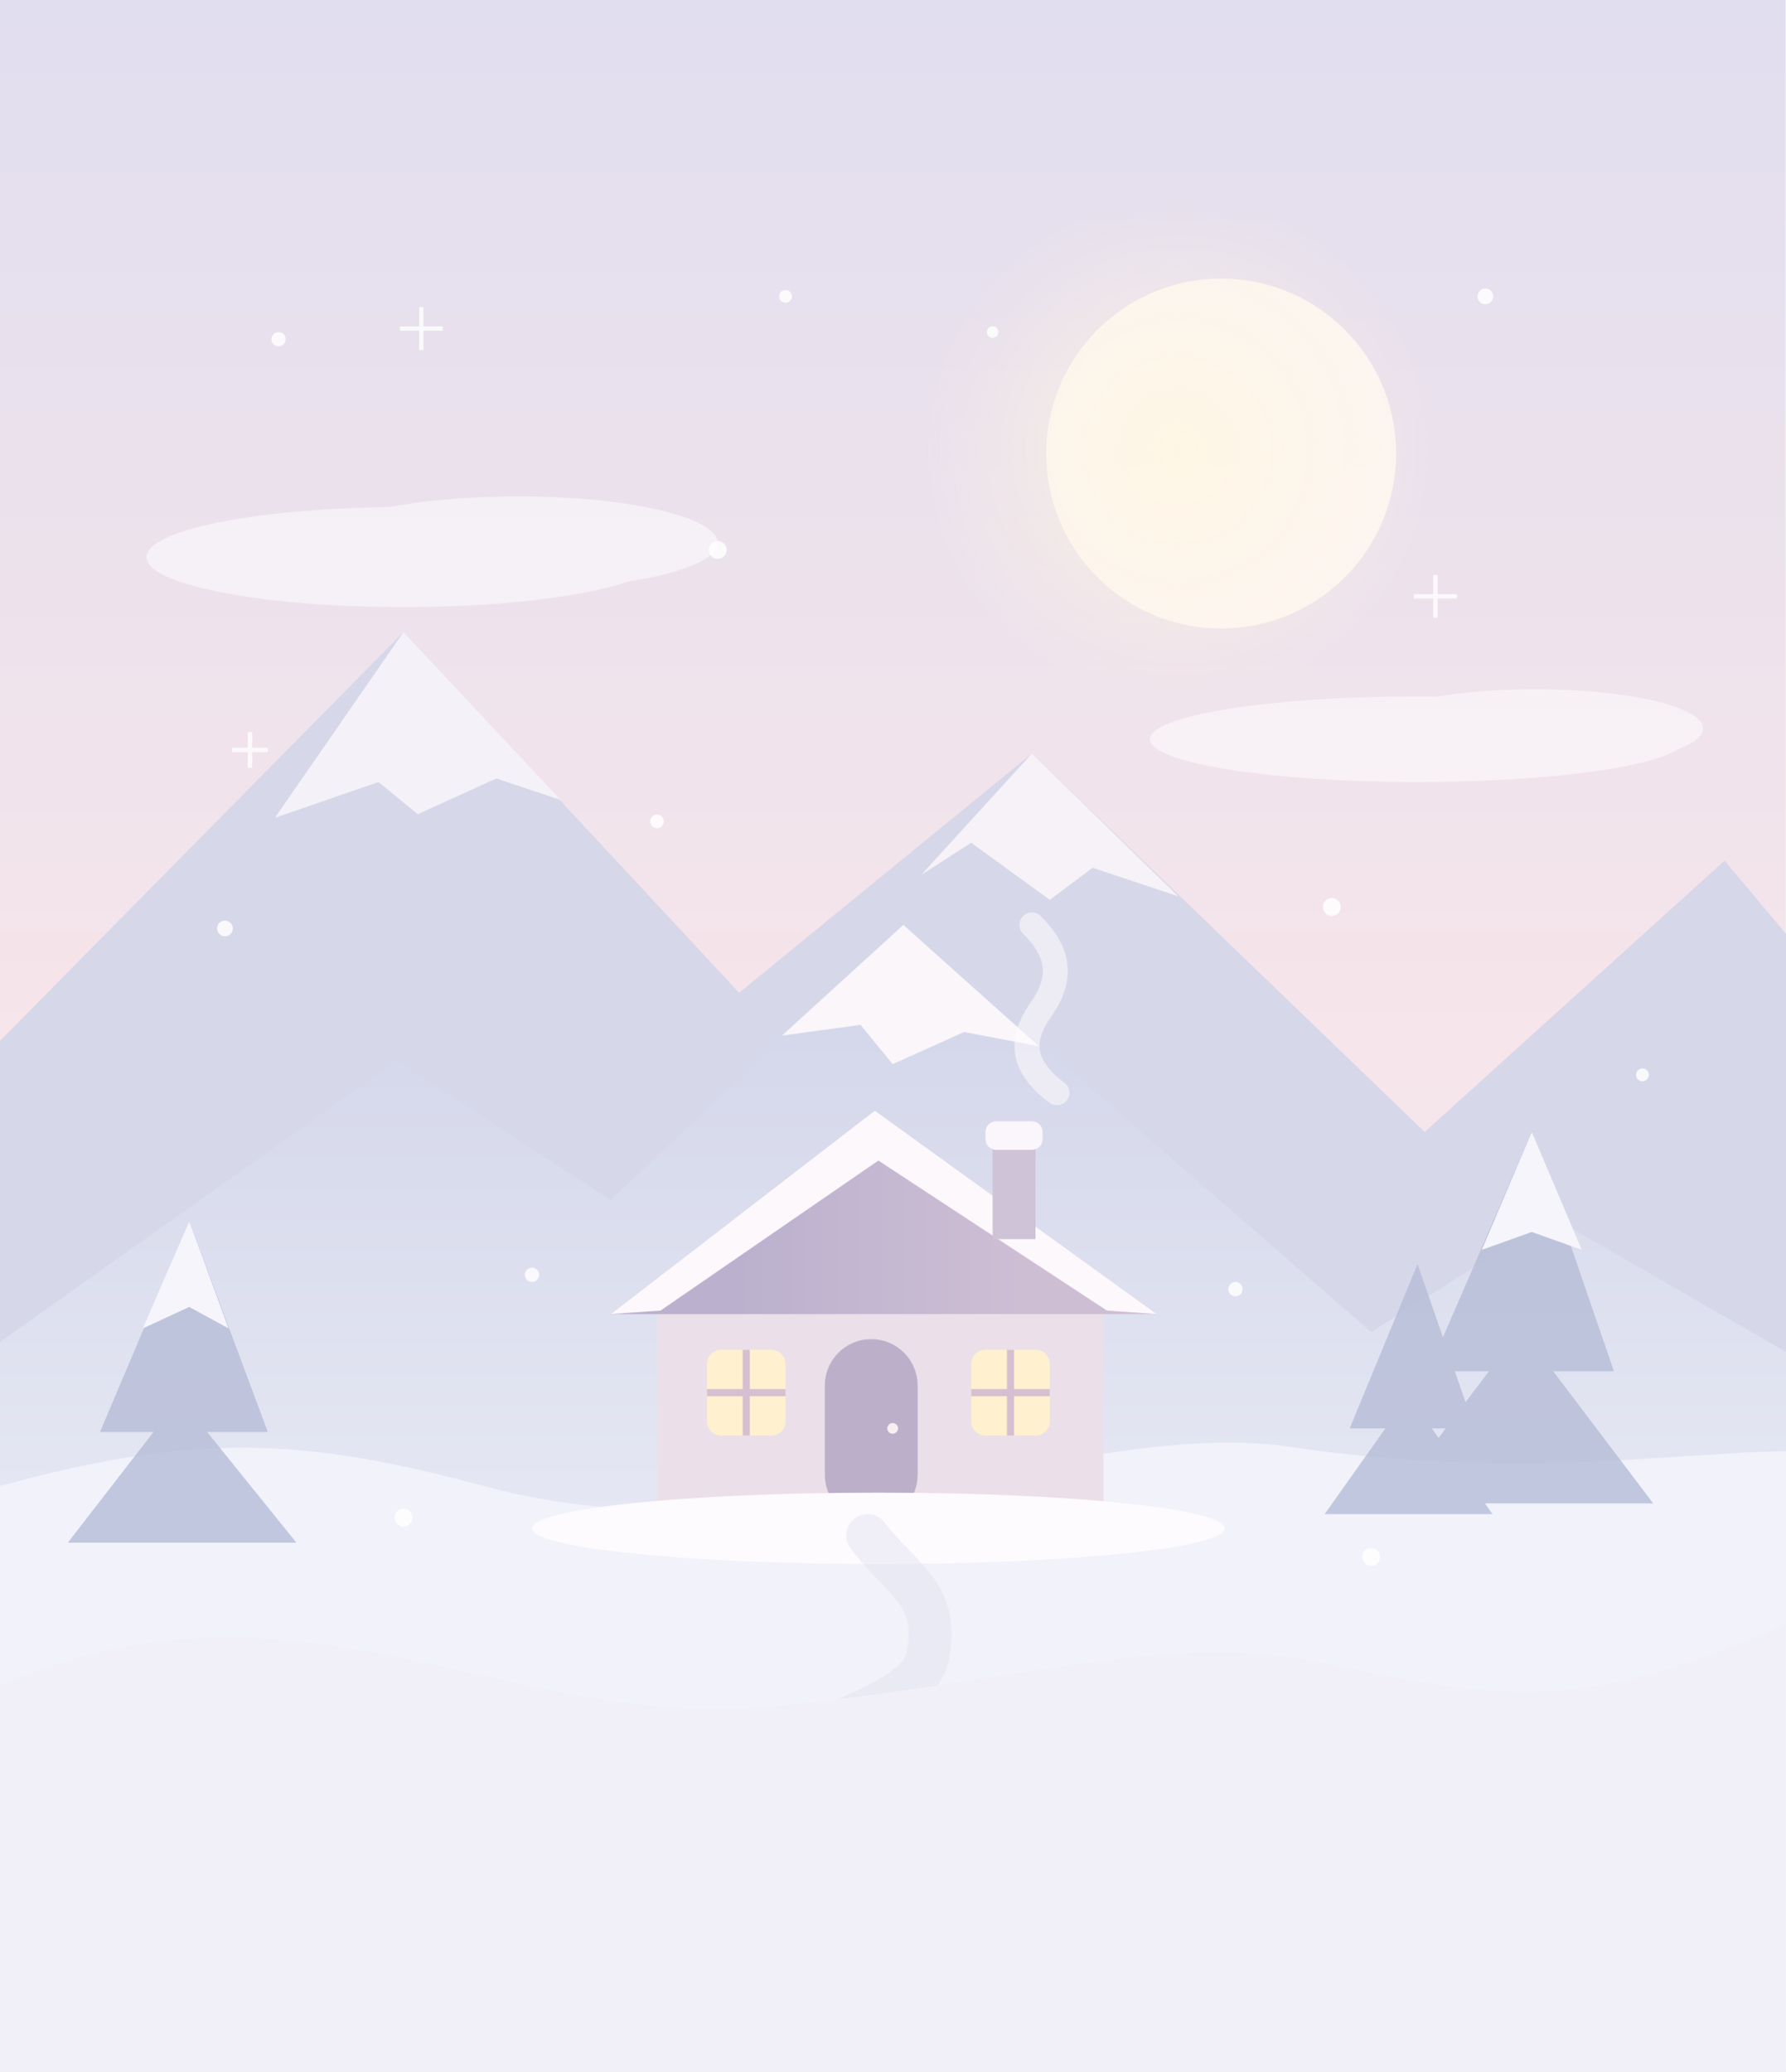
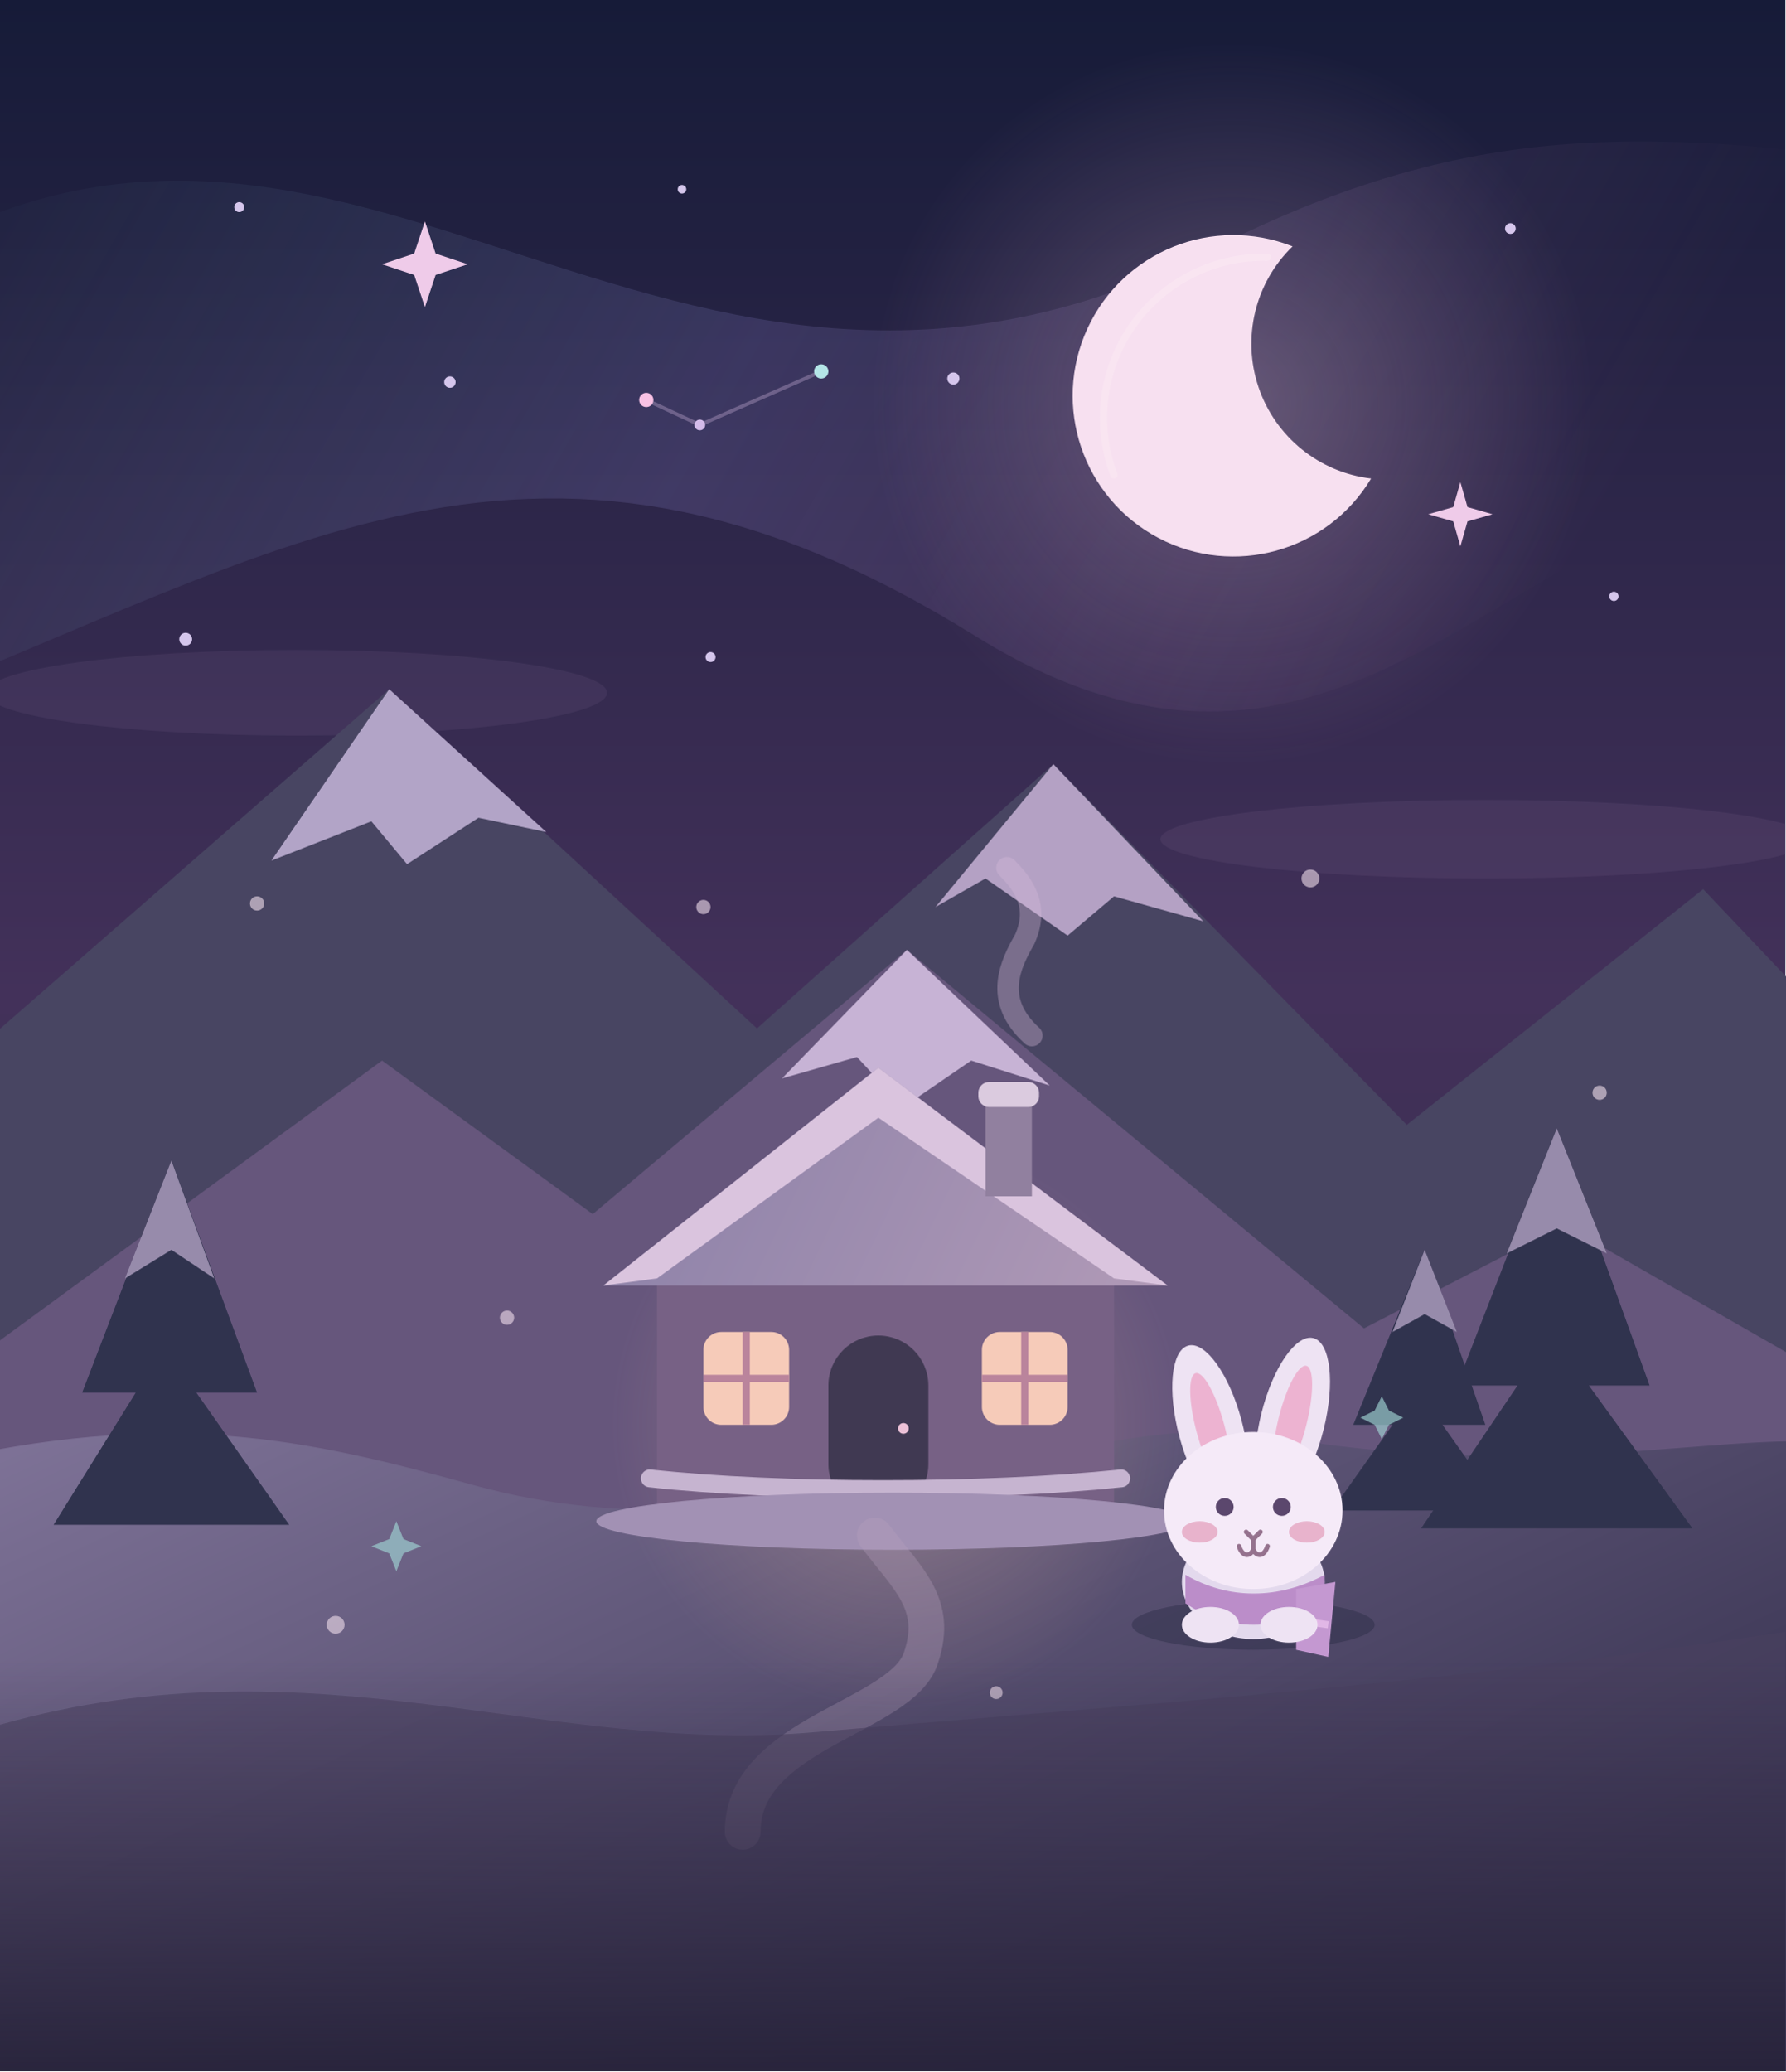
<svg xmlns="http://www.w3.org/2000/svg" viewBox="0 0 500 580" fill="none">
  <defs>
    <linearGradient id="sky" x1="250" y1="0" x2="250" y2="580" gradientUnits="userSpaceOnUse">
-       <stop stop-color="#e1deef" />
-       <stop offset=".5" stop-color="#f6e5ea" />
-       <stop offset="1" stop-color="#edf0f8" />
+       <stop stop-color="#161b38" />
+       <stop offset=".48" stop-color="#43315a" />
+       <stop offset="1" stop-color="#28273e" />
    </linearGradient>
-     <linearGradient id="mountain" x1="210" y1="190" x2="210" y2="450" gradientUnits="userSpaceOnUse">
-       <stop stop-color="#c9cce4" />
-       <stop offset="1" stop-color="#e8eaf5" />
+     <linearGradient id="snow" x1="200" y1="300" x2="330" y2="580" gradientUnits="userSpaceOnUse">
+       <stop stop-color="#807499" />
+       <stop offset="1" stop-color="#3a3553" />
    </linearGradient>
-     <linearGradient id="roof" x1="207" y1="321" x2="287" y2="321" gradientUnits="userSpaceOnUse">
-       <stop stop-color="#bbb1ce" />
-       <stop offset="1" stop-color="#cebed4" />
+     <linearGradient id="roof" x1="165" y1="300" x2="320" y2="375" gradientUnits="userSpaceOnUse">
+       <stop stop-color="#897fa7" />
+       <stop offset="1" stop-color="#b19ab7" />
    </linearGradient>
-     <radialGradient id="glow">
-       <stop stop-color="#fff6df" stop-opacity=".7" />
-       <stop offset="1" stop-color="#fff6df" stop-opacity="0" />
+     <linearGradient id="aurora" x1="0" y1="0" x2="400" y2="230" gradientUnits="userSpaceOnUse">
+       <stop stop-color="#85ddda" stop-opacity="0" />
+       <stop offset=".5" stop-color="#a097ea" stop-opacity=".17" />
+       <stop offset="1" stop-color="#eea5d0" stop-opacity="0" />
+     </linearGradient>
+     <radialGradient id="moon-glow">
+       <stop stop-color="#f8d6e8" stop-opacity=".26" />
+       <stop offset="1" stop-color="#edb9e0" stop-opacity="0" />
    </radialGradient>
+     <radialGradient id="lamp">
+       <stop stop-color="#ffdcbb" stop-opacity=".3" />
+       <stop offset="1" stop-color="#ffc1a5" stop-opacity="0" />
+     </radialGradient>
+     <linearGradient id="fade" x1="250" y1="465" x2="250" y2="580" gradientUnits="userSpaceOnUse">
+       <stop stop-color="#29243e" stop-opacity="0" />
+       <stop offset="1" stop-color="#252138" stop-opacity=".9" />
+     </linearGradient>
  </defs>
  <path fill="url(#sky)" d="M0 0h500v580H0z" />
-   <circle cx="342" cy="127" r="49" fill="#fff9f3" opacity=".83" />
-   <circle cx="330" cy="126" r="72" fill="url(#glow)" />
-   <g opacity=".5" fill="#fff">
-     <ellipse cx="113" cy="156" rx="72" ry="14" />
-     <ellipse cx="145" cy="152" rx="56" ry="13" />
-     <ellipse cx="397" cy="207" rx="75" ry="12" />
-     <ellipse cx="430" cy="204" rx="47" ry="11" />
+   <path d="M-50 88C90-21 179 151 339 70c75-38 127-35 220-20v104c-116-69-159 103-286 24S75 159-50 205Z" fill="url(#aurora)" />
+   <circle cx="345" cy="113" r="102" fill="url(#moon-glow)" />
+   <path d="M362 69a45 45 0 1 0 22 65 38 38 0 0 1-22-65Z" fill="#f7e0f0" />
+   <path d="M355 72a45 45 0 0 0-43 61" stroke="#fff0f4" stroke-opacity=".3" stroke-width="2" stroke-linecap="round" />
+   <g fill="#d5c6ec">
+     <circle cx="67" cy="58" r="1.4" />
+     <circle cx="126" cy="107" r="1.6" />
+     <circle cx="191" cy="53" r="1.2" />
+     <circle cx="267" cy="106" r="1.7" />
+     <circle cx="423" cy="64" r="1.5" />
+     <circle cx="452" cy="167" r="1.3" />
+     <circle cx="52" cy="179" r="1.8" />
+     <circle cx="199" cy="184" r="1.4" />
  </g>
-   <path d="M-40 332 113 177 207 278 289 211 399 317 483 241 550 321V580H-40Z" fill="#d6d7e9" />
-   <path d="m113 177 44 47-18-6-22 10-11-9-29 10Z" fill="#f4f1f8" />
-   <path d="m289 211 41 40-24-8-12 9-22-16-14 9Z" fill="#f6f2f7" />
-   <path d="M-20 390 111 297 171 336 253 259 384 373 435 341 520 390V580H-20Z" fill="url(#mountain)" />
-   <path d="m253 259 38 34-21-4-20 9-9-11-22 3Z" fill="#faf6fa" />
-   <path d="M-20 422c68-21 99-21 155-6 83 23 168-19 225-11 88 13 136-6 170 5v170H-20Z" fill="#f1f2fa" />
-   <g fill="#b7bdd8" opacity=".82">
-     <path d="m53 342-25 59h15l-24 31h64l-25-31h17Z" />
-     <path d="m429 317-29 67h17l-28 37h74l-28-37h17Z" />
-     <path d="m397 354-19 46h10l-17 24h47l-17-24h12Z" />
+   <path d="m119 62 3 9 9 3-9 3-3 9-3-9-9-3 9-3ZM409 135l2 7 7 2-7 2-2 7-2-7-7-2 7-2Z" fill="#efcbe9" />
+   <path d="m181 112 15 7 34-15" stroke="#e5c5ed" stroke-opacity=".3" stroke-width="1" />
+   <circle cx="181" cy="112" r="2" fill="#f8c1e4" />
+   <circle cx="196" cy="119" r="1.5" fill="#d4bbe9" />
+   <circle cx="230" cy="104" r="2" fill="#b4e5e7" />
+   <g fill="#ad92bb" opacity=".09">
+     <ellipse cx="83" cy="194" rx="87" ry="12" />
+     <ellipse cx="416" cy="235" rx="91" ry="11" />
  </g>
-   <g fill="#f5f5fb">
-     <path d="m53 342-13 30 13-6 11 6Z" />
-     <path d="m429 317-14 33 14-5 14 5Z" />
+   <path d="M-40 323 109 193 212 288 295 214 394 315 477 249 550 326V580H-40Z" fill="#484562" />
+   <path d="m109 193 44 40-19-4-20 13-10-12-28 11Z" fill="#b2a4c7" />
+   <path d="m295 214 42 44-25-7-13 11-23-16-14 8Z" fill="#b4a1c4" />
+   <path d="M-20 390 107 297 166 340 254 266 382 372 438 343 520 390V580H-20Z" fill="#66567c" />
+   <path d="m254 266 40 38-22-7-19 13-13-14-21 6Z" fill="#c7b3d5" />
+   <path d="M-20 410c67-16 106-7 153 6 87 24 170-23 222-14 87 15 135-5 175 4v174H-20Z" fill="url(#snow)" />
+   <g fill="#30334e">
+     <path d="m48 325-25 65h15l-23 37h66l-26-37h17Z" />
+     <path d="m436 316-28 72h17l-27 40h76l-29-40h17Z" />
+     <path d="m399 350-20 49h11l-17 24h48l-17-24h12Z" />
  </g>
-   <path d="M184 366h125v59H184z" fill="#ebe0e9" />
-   <path d="m171 368 74-57 79 57z" fill="url(#roof)" />
-   <path d="m171 368 74-57 79 57-14-1-64-42-61 42z" fill="#fcf8fc" />
-   <path d="M278 319h12v28h-12z" fill="#cec3d7" />
-   <rect x="276" y="314" width="16" height="8" rx="3" fill="#faf6fb" />
-   <path d="M296 306c-12-9-9-17-4-24 6-9 4-16-3-23" stroke="#fffcfd" stroke-width="7" opacity=".55" stroke-linecap="round" />
-   <rect x="231" y="375" width="26" height="51" rx="13" fill="#bcafc9" />
-   <rect x="198" y="378" width="22" height="24" rx="4" fill="#fff1cf" />
-   <rect x="272" y="378" width="22" height="24" rx="4" fill="#fff1cf" />
-   <path d="M209 378v24m-11-12h22m63-12v24m-11-12h22" stroke="#d6bfd0" stroke-width="2" />
-   <circle cx="250" cy="400" r="1.5" fill="#f9eff2" />
-   <ellipse cx="246" cy="428" rx="97" ry="10" fill="#fdfbfe" />
-   <path d="M243 430c9 12 20 16 17 33-3 20-57 20-57 51" stroke="#e3e1f0" stroke-width="12" stroke-linecap="round" opacity=".5" />
-   <path d="M0 472c83-36 142 13 216 6 84-9 113-22 161-11 54 12 76 8 123-12v125H0Z" fill="#f1f0f9" />
-   <g fill="#fff" opacity=".85">
-     <circle cx="78" cy="95" r="2" />
-     <circle cx="201" cy="154" r="2.5" />
-     <circle cx="278" cy="93" r="1.6" />
-     <circle cx="416" cy="83" r="2.2" />
-     <circle cx="373" cy="254" r="2.5" />
-     <circle cx="63" cy="260" r="2.2" />
-     <circle cx="149" cy="357" r="2" />
-     <circle cx="346" cy="361" r="2" />
-     <circle cx="113" cy="425" r="2.5" />
-     <circle cx="384" cy="436" r="2.5" />
-     <circle cx="460" cy="301" r="1.8" />
-     <circle cx="184" cy="230" r="1.9" />
-     <circle cx="220" cy="83" r="1.8" />
+   <g fill="#978bab">
+     <path d="m48 325-13 33 13-8 12 8ZM436 316l-14 35 14-7 14 7ZM399 350l-9 23 9-5 9 5Z" />
  </g>
-   <g stroke="#fff" stroke-width="1.2" opacity=".8">
-     <path d="M118 86v12m-6-6h12M402 161v12m-6-6h12M70 205v10m-5-5h10" />
+   <circle cx="251" cy="399" r="80" fill="url(#lamp)" />
+   <path d="M184 358h128v66H184z" fill="#776185" />
+   <path d="m169 360 77-61 81 61Z" fill="url(#roof)" />
+   <path d="m169 360 77-61 81 61-15-2-66-45-62 45Z" fill="#dac4de" />
+   <path d="M276 307h13v28h-13z" fill="#91809f" />
+   <rect x="274" y="303" width="17" height="7" rx="3" fill="#dbcbdf" />
+   <path d="M289 290c-11-10-6-20-2-27 4-9 0-15-5-20" stroke="#d7bad9" stroke-opacity=".35" stroke-width="6" stroke-linecap="round" />
+   <rect x="232" y="374" width="28" height="50" rx="14" fill="#403952" />
+   <rect x="197" y="373" width="24" height="26" rx="5" fill="#f6cbb9" />
+   <rect x="275" y="373" width="24" height="26" rx="5" fill="#f6cbb9" />
+   <path d="M209 373v26m-12-13h24m66-13v26m-12-13h24" stroke="#ba849c" stroke-width="2" />
+   <circle cx="253" cy="400" r="1.5" fill="#ecc1d7" />
+   <path d="M182 414c36 4 94 4 132 0" stroke="#c6b4d0" stroke-width="5" stroke-linecap="round" />
+   <ellipse cx="250" cy="426" rx="83" ry="8" fill="#a291b4" />
+   <path d="M245 430c9 12 18 19 13 34-5 17-50 21-50 49" stroke="#b6a0bd" stroke-width="10" stroke-linecap="round" stroke-opacity=".32" />
+   <g transform="translate(351 431)">
+     <ellipse cx="0" cy="24" rx="34" ry="7" fill="#272841" fill-opacity=".4" />
+     <ellipse cx="-12" cy="-31" rx="9" ry="24" transform="rotate(-15 -12 -31)" fill="#eee3f3" />
+     <ellipse cx="11" cy="-33" rx="9" ry="24" transform="rotate(14 11 -33)" fill="#eee3f3" />
+     <ellipse cx="-12" cy="-31" rx="4" ry="16" transform="rotate(-15 -12 -31)" fill="#edb3d1" />
+     <ellipse cx="11" cy="-33" rx="4" ry="16" transform="rotate(14 11 -33)" fill="#edb3d1" />
+     <ellipse cy="12" rx="20" ry="16" fill="#e3d9ed" />
+     <ellipse cy="-8" rx="25" ry="22" fill="#f5eaf8" />
+     <circle cx="-8" cy="-9" r="2.5" fill="#5b476d" />
+     <circle cx="8" cy="-9" r="2.5" fill="#5b476d" />
+     <ellipse cx="-15" cy="-2" rx="5" ry="3" fill="#e8b3cc" />
+     <ellipse cx="15" cy="-2" rx="5" ry="3" fill="#e8b3cc" />
+     <path d="m-2-2 2 2 2-2M0 0v3m-4-1c1 3 3 3 4 1 1 2 3 2 4-1" stroke="#95728e" stroke-width="1.3" stroke-linecap="round" />
+     <path d="M-19 10c12 7 26 7 39 0v8c-13 8-27 8-39 0Z" fill="#bb8dc9" />
+     <path d="M12 14v17l9 2 2-21Z" fill="#c498d1" />
+     <path d="m14 23 7 1" stroke="#e1b7e6" stroke-width="2" />
+     <ellipse cx="-12" cy="24" rx="8" ry="5" fill="#eee3f3" />
+     <ellipse cx="10" cy="24" rx="8" ry="5" fill="#eee3f3" />
  </g>
+   <g fill="#a0d4d4">
+     <path d="m111 426 2 5 5 2-5 2-2 5-2-5-5-2 5-2ZM387 391l2 4 4 2-4 2-2 4-2-4-4-2 4-2Z" opacity=".65" />
+   </g>
+   <g fill="#f0ddeb" opacity=".6">
+     <circle cx="72" cy="253" r="2" />
+     <circle cx="197" cy="254" r="2" />
+     <circle cx="367" cy="246" r="2.5" />
+     <circle cx="448" cy="306" r="2" />
+     <circle cx="142" cy="369" r="2" />
+     <circle cx="94" cy="455" r="2.5" />
+     <circle cx="279" cy="474" r="1.8" />
+   </g>
+   <path d="M0 483c88-25 154 9 229 2 92-8 173-13 271-28v123H0Z" fill="#4a415f" fill-opacity=".55" />
+   <path fill="url(#fade)" d="M0 460h500v120H0z" />
</svg>
